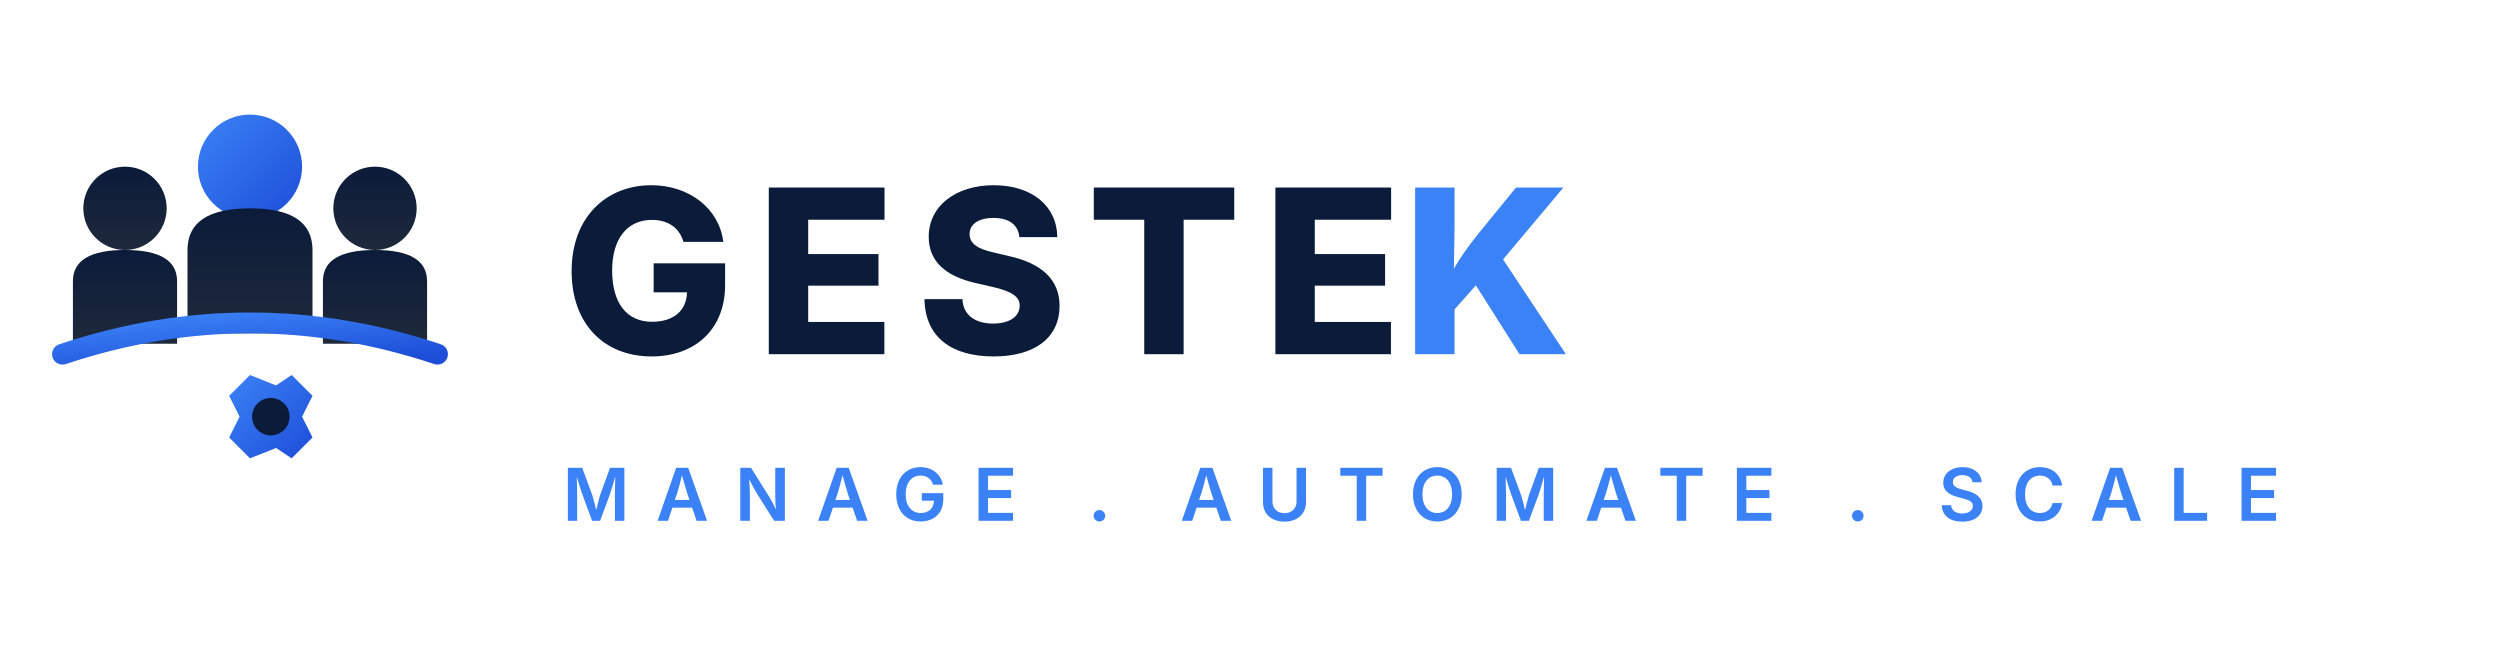
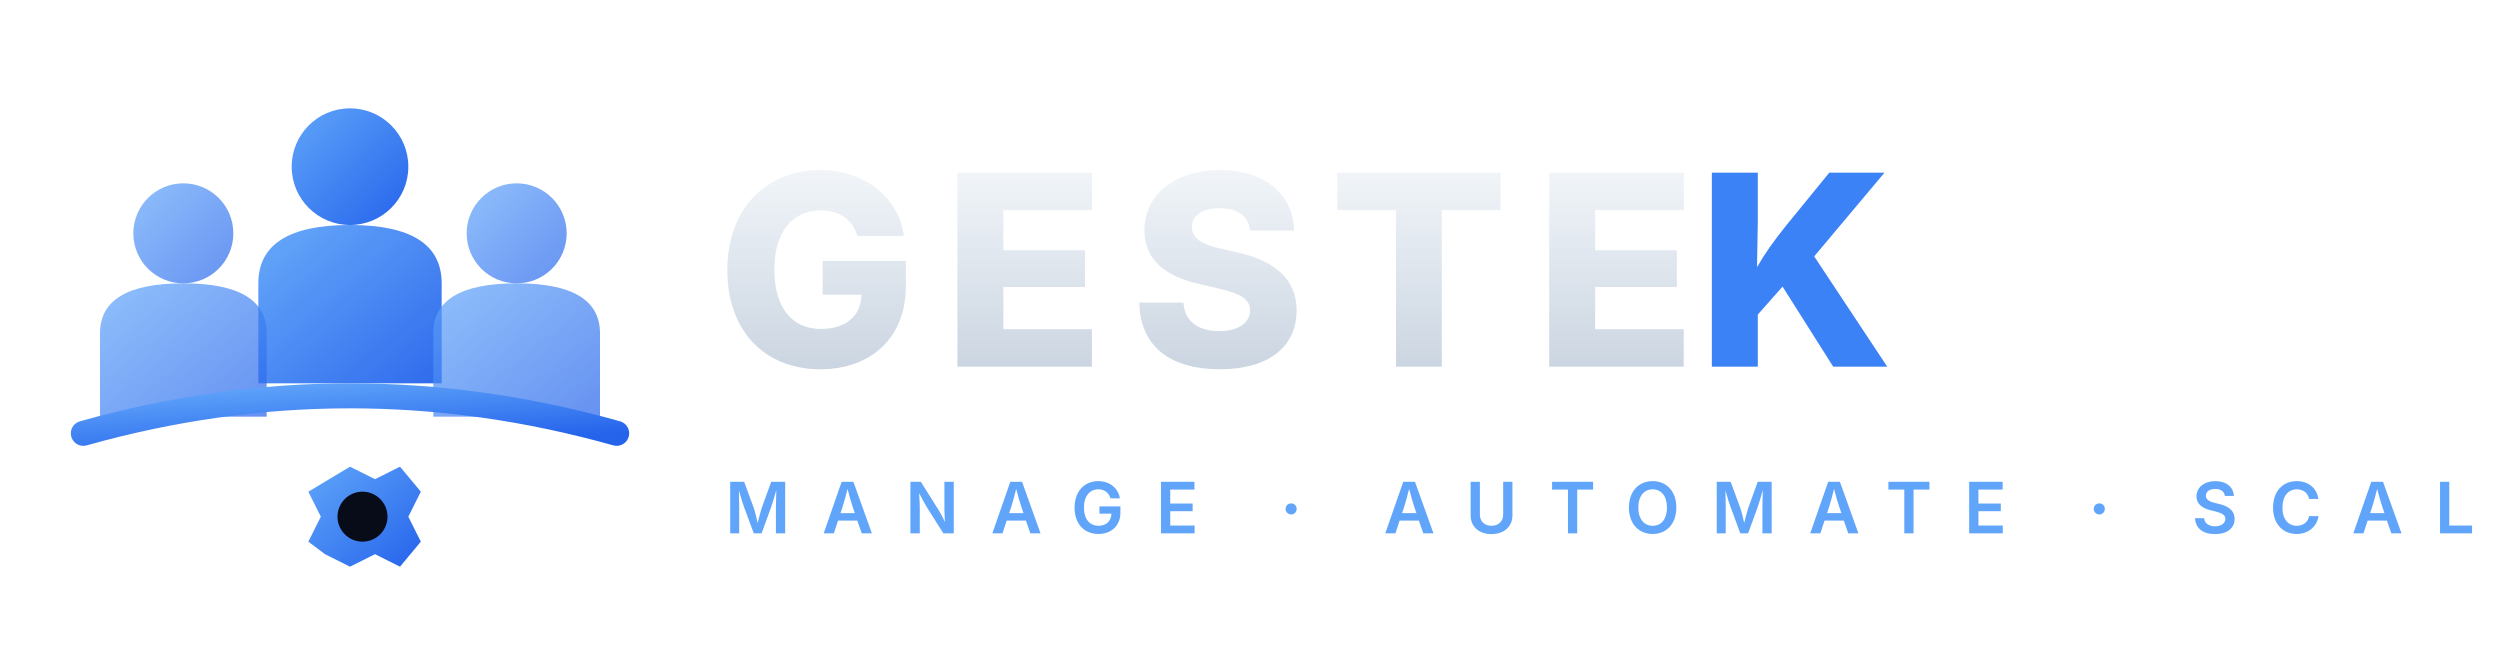
- <svg xmlns="http://www.w3.org/2000/svg" viewBox="0 0 240 64" fill="none">
+ <svg xmlns="http://www.w3.org/2000/svg" viewBox="0 0 300 80" fill="none">
  <defs>
-     <linearGradient id="gBlue" x1="0" y1="0" x2="1" y2="1">
-       <stop offset="0%" stop-color="#3B82F6" />
-       <stop offset="100%" stop-color="#1D4ED8" />
+     <linearGradient id="gBlueBright" x1="0" y1="0" x2="1" y2="1">
+       <stop offset="0%" stop-color="#60A5FA" />
+       <stop offset="100%" stop-color="#2563EB" />
    </linearGradient>
-     <linearGradient id="gDark" x1="0" y1="0" x2="0" y2="1">
-       <stop offset="0%" stop-color="#0B1B3A" />
-       <stop offset="100%" stop-color="#1E293B" />
+     <linearGradient id="gText" x1="0" y1="0" x2="0" y2="1">
+       <stop offset="0%" stop-color="#F1F5F9" />
+       <stop offset="100%" stop-color="#CBD5E1" />
    </linearGradient>
  </defs>
-   <g transform="translate(4,6)">
-     <circle cx="20" cy="10" r="5" fill="url(#gBlue)" />
-     <path d="M14 18 Q14 14 20 14 Q26 14 26 18 L26 26 L14 26 Z" fill="url(#gDark)" />
-     <circle cx="8" cy="14" r="4" fill="url(#gDark)" />
-     <path d="M3 21 Q3 18 8 18 Q13 18 13 21 L13 27 L3 27 Z" fill="url(#gDark)" />
-     <circle cx="32" cy="14" r="4" fill="url(#gDark)" />
-     <path d="M27 21 Q27 18 32 18 Q37 18 37 21 L37 27 L27 27 Z" fill="url(#gDark)" />
-     <path d="M2 28 Q20 22 38 28" stroke="url(#gBlue)" stroke-width="2" fill="none" stroke-linecap="round" />
-     <g transform="translate(13,30)">
-       <path d="M7 0 L9.5 1 L11 0 L13 2 L12 4 L13 6 L11 8 L9.5 7 L7 8 L5 6 L6 4 L5 2 Z" fill="url(#gBlue)" />
-       <circle cx="9" cy="4" r="1.8" fill="#0B1B3A" />
+   <g transform="translate(8,10)">
+     <circle cx="34" cy="10" r="7" fill="url(#gBlueBright)" />
+     <path d="M23 24 Q23 17 34 17 Q45 17 45 24 L45 36 L23 36 Z" fill="url(#gBlueBright)" opacity="0.95" />
+     <circle cx="14" cy="18" r="6" fill="url(#gBlueBright)" opacity="0.7" />
+     <path d="M4 30 Q4 24 14 24 Q24 24 24 30 L24 40 L4 40 Z" fill="url(#gBlueBright)" opacity="0.7" />
+     <circle cx="54" cy="18" r="6" fill="url(#gBlueBright)" opacity="0.7" />
+     <path d="M44 30 Q44 24 54 24 Q64 24 64 30 L64 40 L44 40 Z" fill="url(#gBlueBright)" opacity="0.7" />
+     <path d="M2 42 Q34 33 66 42" stroke="url(#gBlueBright)" stroke-width="3" fill="none" stroke-linecap="round" />
+     <g transform="translate(24,46)">
+       <path d="M10 0 L13 1.5 L16 0 L18.5 3 L17 6 L18.5 9 L16 12 L13 10.5 L10 12 L7 10.5 L5 9 L6.5 6 L5 3 L7.5 1.5 Z" fill="url(#gBlueBright)" />
+       <circle cx="11.5" cy="6" r="3" fill="#070C18" />
    </g>
  </g>
-   <text x="54" y="34" font-family="Inter, system-ui, sans-serif" font-size="22" font-weight="800" letter-spacing="2" fill="#0B1B3A">GESTE<tspan fill="#3B82F6">K</tspan>
+   <text x="86" y="44" font-family="Inter, system-ui, sans-serif" font-size="32" font-weight="800" letter-spacing="3" fill="url(#gText)">GESTE<tspan fill="#3B82F6">K</tspan>
  </text>
-   <text x="54" y="50" font-family="Inter, system-ui, sans-serif" font-size="7" font-weight="600" letter-spacing="2.5" fill="#3B82F6">MANAGE . AUTOMATE . SCALE</text>
+   <text x="87" y="64" font-family="Inter, system-ui, sans-serif" font-size="8.5" font-weight="600" letter-spacing="3.8" fill="#60A5FA">MANAGE  ·  AUTOMATE  ·  SCALE</text>
</svg>
